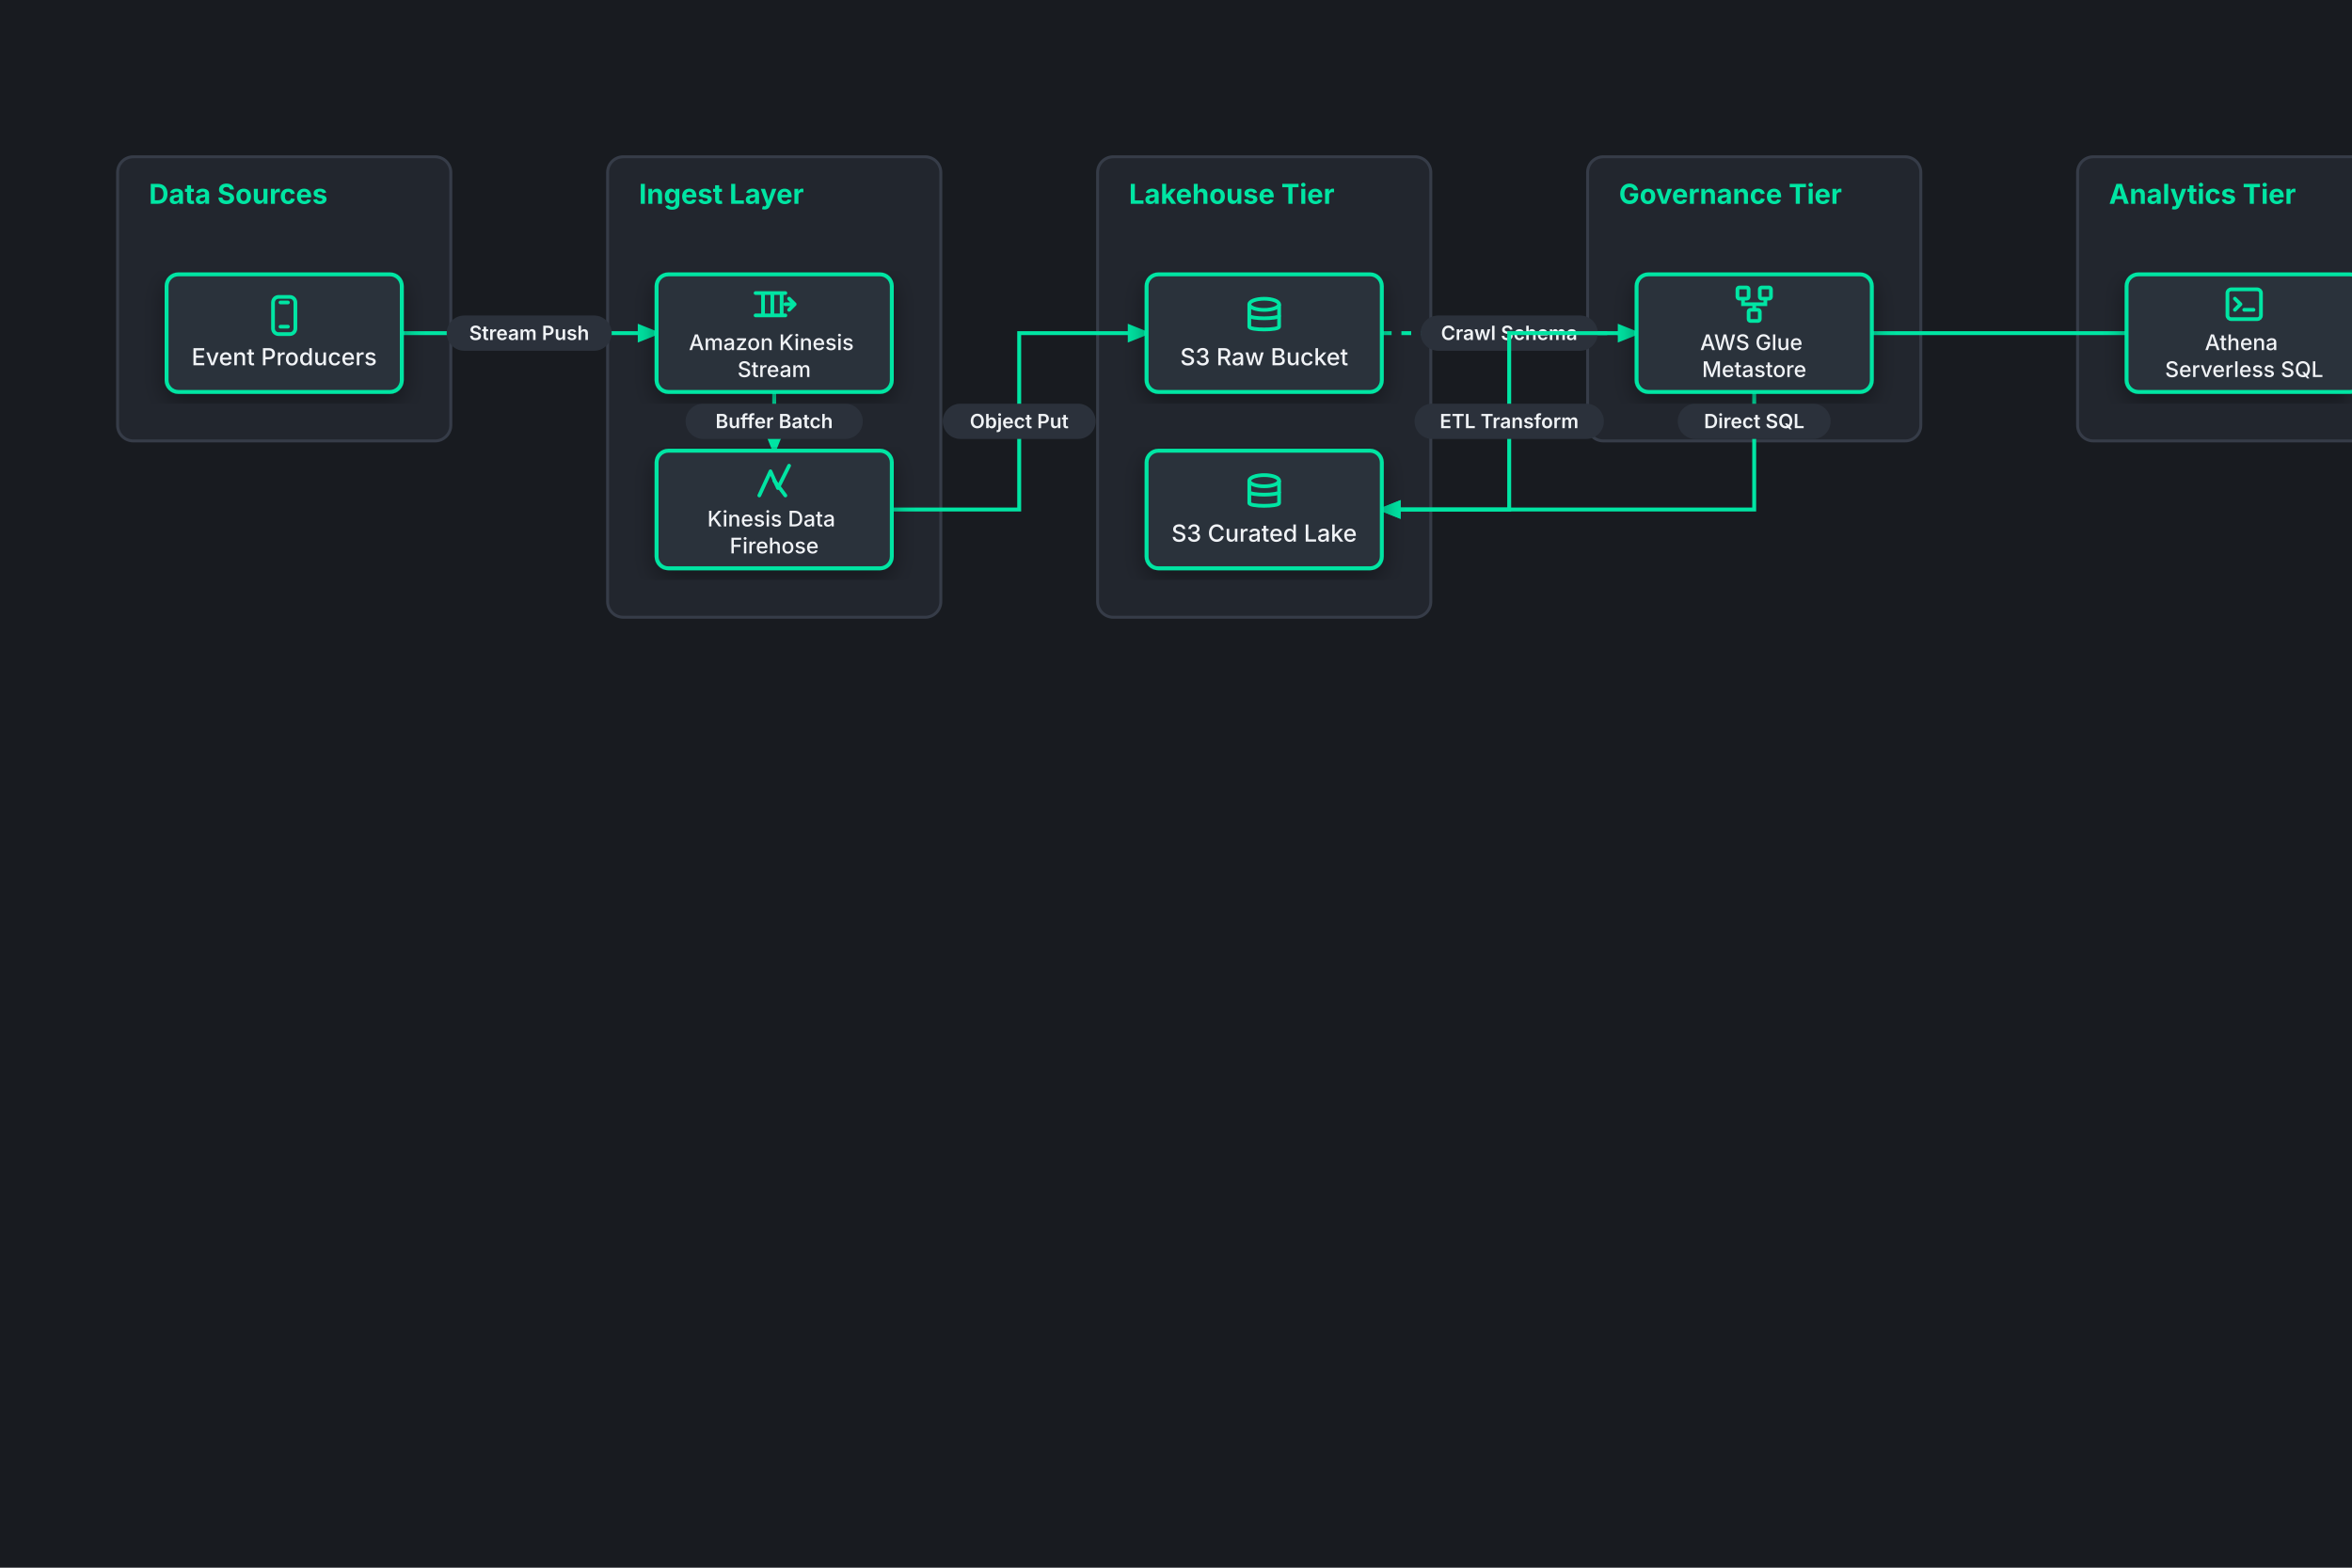
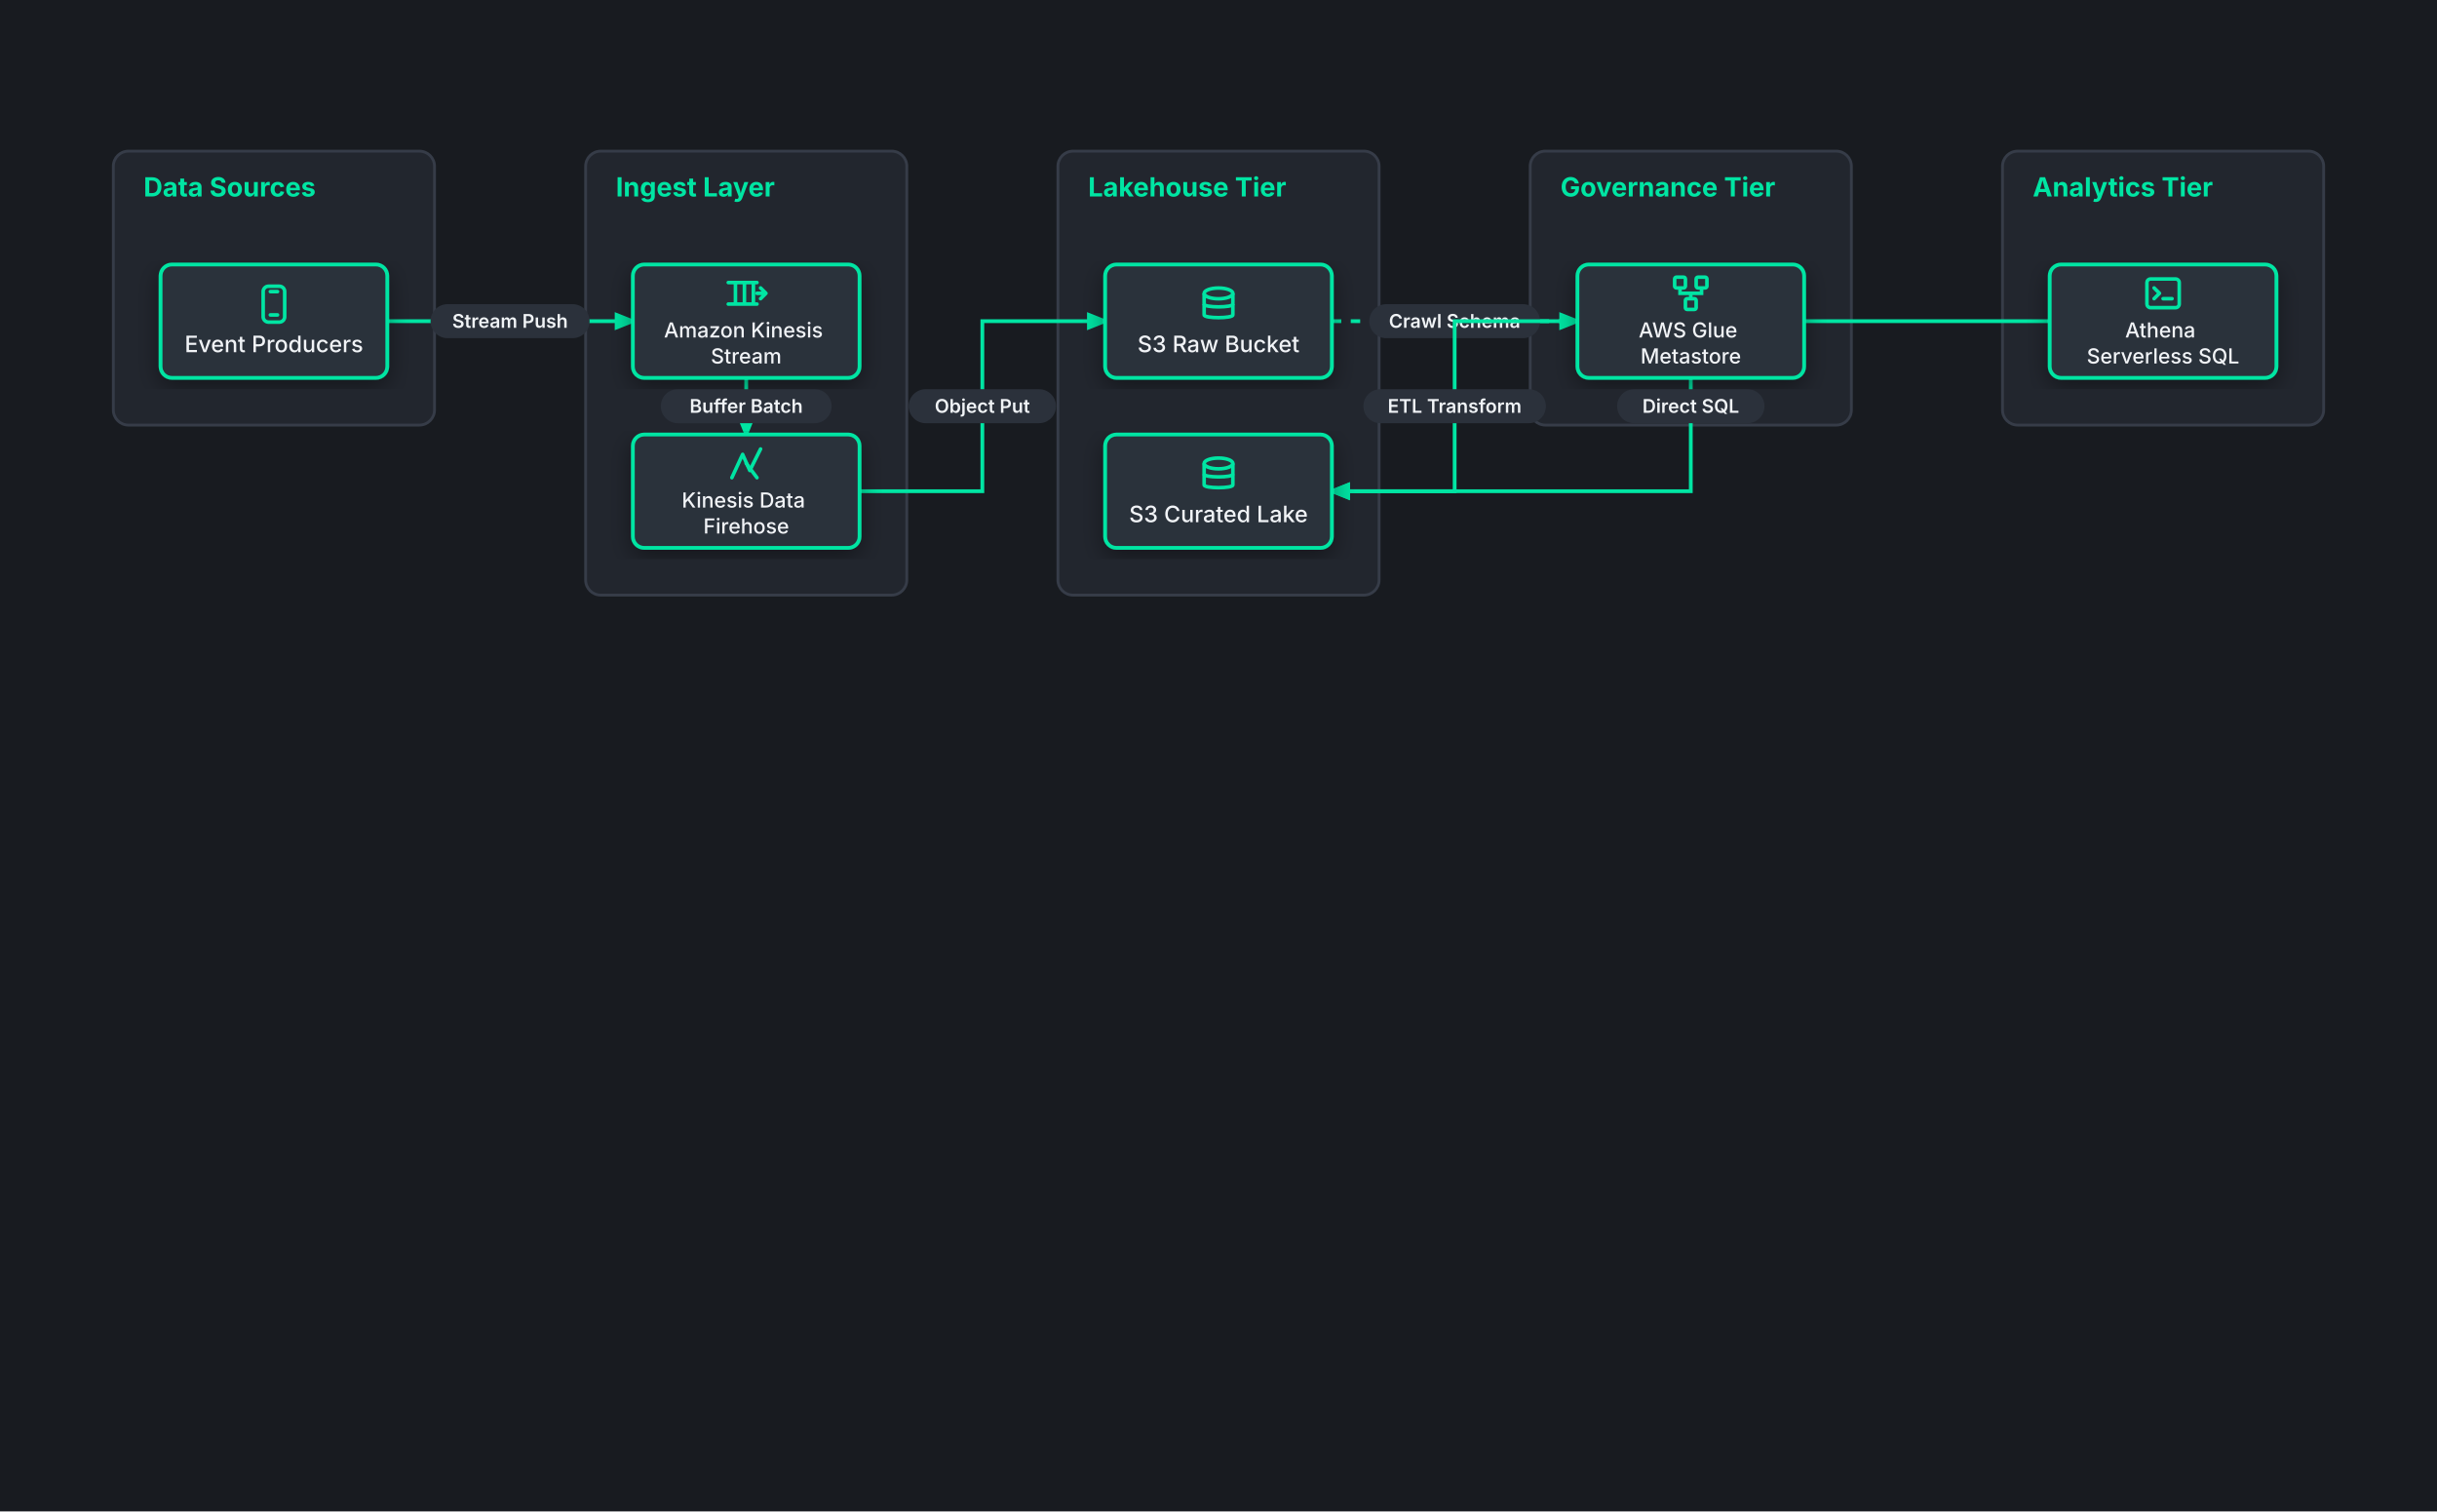
- <svg xmlns="http://www.w3.org/2000/svg" viewBox="0 0 1200 800" width="1200" height="800">
+ <svg xmlns="http://www.w3.org/2000/svg" viewBox="0 0 1290 800" width="1290" height="800">
  <defs>
    <marker id="arrow" viewBox="0 0 10 10" refX="8" refY="5" markerWidth="6" markerHeight="6" orient="auto-start-reverse">
      <path d="M 0 1 L 10 5 L 0 9 z" fill="#00E5A3" />
    </marker>
    <marker id="arrow-tail" viewBox="0 0 10 10" refX="2" refY="5" markerWidth="6" markerHeight="6" orient="auto">
      <path d="M 10 1 L 0 5 L 10 9 z" fill="#00E5A3" />
    </marker>
    <filter id="shadow" x="-10%" y="-10%" width="120%" height="120%">
      <feDropShadow dx="0" dy="4" stdDeviation="6" flood-color="#000000" flood-opacity="0.4" />
    </filter>
  </defs>
  <rect width="100%" height="100%" fill="#181B20" />
  <g id="group_1">
    <rect x="60.0" y="80.0" width="170.0" height="145.0" rx="8" fill="#22262E" stroke="#363C48" stroke-width="1.5" />
    <text x="76.0" y="104.0" fill="#00E5A3" font-family="Inter, -apple-system, BlinkMacSystemFont, 'Segoe UI', Roboto, sans-serif" font-size="14" font-weight="bold">Data Sources</text>
  </g>
  <g id="group_2">
    <rect x="310.0" y="80.0" width="170.0" height="235.0" rx="8" fill="#22262E" stroke="#363C48" stroke-width="1.5" />
    <text x="326.0" y="104.0" fill="#00E5A3" font-family="Inter, -apple-system, BlinkMacSystemFont, 'Segoe UI', Roboto, sans-serif" font-size="14" font-weight="bold">Ingest Layer</text>
  </g>
  <g id="group_3">
    <rect x="560.0" y="80.0" width="170.0" height="235.0" rx="8" fill="#22262E" stroke="#363C48" stroke-width="1.5" />
    <text x="576.0" y="104.0" fill="#00E5A3" font-family="Inter, -apple-system, BlinkMacSystemFont, 'Segoe UI', Roboto, sans-serif" font-size="14" font-weight="bold">Lakehouse Tier</text>
  </g>
  <g id="group_4">
    <rect x="810.0" y="80.0" width="170.0" height="145.0" rx="8" fill="#22262E" stroke="#363C48" stroke-width="1.5" />
    <text x="826.0" y="104.0" fill="#00E5A3" font-family="Inter, -apple-system, BlinkMacSystemFont, 'Segoe UI', Roboto, sans-serif" font-size="14" font-weight="bold">Governance Tier</text>
  </g>
  <g id="group_5">
    <rect x="1060.0" y="80.0" width="170.0" height="145.0" rx="8" fill="#22262E" stroke="#363C48" stroke-width="1.5" />
    <text x="1076.0" y="104.0" fill="#00E5A3" font-family="Inter, -apple-system, BlinkMacSystemFont, 'Segoe UI', Roboto, sans-serif" font-size="14" font-weight="bold">Analytics Tier</text>
  </g>
  <path d="M 205.0 170.0 L 335.0 170.0" fill="none" stroke="#00E5A3" stroke-width="2" marker-end="url(#arrow)" />
  <g class="badge">
    <rect x="227.9" y="161.0" width="84.2" height="18.0" rx="9.0" fill="#2B313B" />
    <text x="270.0" y="173.5" fill="#F0F3F6" font-size="10.0" font-family="Inter, -apple-system, BlinkMacSystemFont, 'Segoe UI', Roboto, sans-serif" font-weight="600" text-anchor="middle">Stream Push</text>
  </g>
  <path d="M 395.0 200.0 L 395.0 230.0" fill="none" stroke="#00E5A3" stroke-width="2" marker-end="url(#arrow)" />
  <g class="badge">
    <rect x="349.8" y="206.0" width="90.4" height="18.0" rx="9.0" fill="#2B313B" />
    <text x="395.0" y="218.5" fill="#F0F3F6" font-size="10.0" font-family="Inter, -apple-system, BlinkMacSystemFont, 'Segoe UI', Roboto, sans-serif" font-weight="600" text-anchor="middle">Buffer Batch</text>
  </g>
  <path d="M 455.0 260.0 L 520.0 260.0 L 520.0 170.0 L 585.0 170.0" fill="none" stroke="#00E5A3" stroke-width="2" marker-end="url(#arrow)" />
  <g class="badge">
    <rect x="481.0" y="206.0" width="78.0" height="18.0" rx="9.0" fill="#2B313B" />
    <text x="520.0" y="218.5" fill="#F0F3F6" font-size="10.0" font-family="Inter, -apple-system, BlinkMacSystemFont, 'Segoe UI', Roboto, sans-serif" font-weight="600" text-anchor="middle">Object Put</text>
  </g>
  <path d="M 705.0 170.0 L 835.0 170.0" fill="none" stroke="#00E5A3" stroke-width="2" stroke-dasharray="5,5" marker-end="url(#arrow)" />
  <g class="badge">
    <rect x="724.8" y="161.0" width="90.4" height="18.0" rx="9.0" fill="#2B313B" />
    <text x="770.0" y="173.5" fill="#F0F3F6" font-size="10.0" font-family="Inter, -apple-system, BlinkMacSystemFont, 'Segoe UI', Roboto, sans-serif" font-weight="600" text-anchor="middle">Crawl Schema</text>
  </g>
  <path d="M 835.0 170.0 L 770.0 170.0 L 770.0 260.0 L 705.0 260.0" fill="none" stroke="#00E5A3" stroke-width="2" marker-end="url(#arrow)" />
  <g class="badge">
    <rect x="721.7" y="206.0" width="96.6" height="18.0" rx="9.0" fill="#2B313B" />
    <text x="770.0" y="218.5" fill="#F0F3F6" font-size="10.0" font-family="Inter, -apple-system, BlinkMacSystemFont, 'Segoe UI', Roboto, sans-serif" font-weight="600" text-anchor="middle">ETL Transform</text>
  </g>
  <path d="M 1085.0 170.0 L 895.0 170.0 L 895.0 260.0 L 705.0 260.0" fill="none" stroke="#00E5A3" stroke-width="2" marker-end="url(#arrow)" />
  <g class="badge">
    <rect x="856.0" y="206.0" width="78.0" height="18.0" rx="9.0" fill="#2B313B" />
    <text x="895.0" y="218.5" fill="#F0F3F6" font-size="10.0" font-family="Inter, -apple-system, BlinkMacSystemFont, 'Segoe UI', Roboto, sans-serif" font-weight="600" text-anchor="middle">Direct SQL</text>
  </g>
  <g id="producers" filter="url(#shadow)">
    <rect x="85.0" y="140.0" width="120.0" height="60.0" rx="6.0" fill="#2B313B" stroke="#00E5A3" stroke-width="2.0" />
    <g class="icon icon-mobile" transform="translate(133.6, 149.6) scale(0.95)">
      <rect x="6" y="2" width="12" height="20" rx="3" fill="none" stroke="#00E5A3" stroke-width="2.0" />
      <line x1="10" y1="18" x2="14" y2="18" stroke="#00E5A3" stroke-width="2.0" stroke-linecap="round" />
      <line x1="10" y1="5" x2="14" y2="5" stroke="#00E5A3" stroke-width="2.0" stroke-linecap="round" />
    </g>
    <text x="145.0" y="186.4" text-anchor="middle" fill="#F0F3F6" font-family="Inter, -apple-system, BlinkMacSystemFont, 'Segoe UI', Roboto, sans-serif" font-size="12" font-weight="500">Event Producers</text>
  </g>
  <g id="kinesis" filter="url(#shadow)">
    <rect x="335.0" y="140.0" width="120.0" height="60.0" rx="6.0" fill="#2B313B" stroke="#00E5A3" stroke-width="2.0" />
    <g class="icon icon-queue" transform="translate(383.6, 143.85) scale(0.95)">
      <line x1="2" y1="6" x2="18" y2="6" stroke="#00E5A3" stroke-width="2.0" stroke-linecap="round" />
      <line x1="2" y1="18" x2="18" y2="18" stroke="#00E5A3" stroke-width="2.0" stroke-linecap="round" />
      <line x1="6" y1="6" x2="6" y2="18" stroke="#00E5A3" stroke-width="2.0" />
      <line x1="11" y1="6" x2="11" y2="18" stroke="#00E5A3" stroke-width="2.0" />
      <line x1="16" y1="6" x2="16" y2="18" stroke="#00E5A3" stroke-width="2.0" />
      <path d="M 18 12 H 22 M 20 9 L 23 12 L 20 15" fill="none" stroke="#00E5A3" stroke-width="2.0" stroke-linecap="round" stroke-linejoin="round" />
    </g>
    <text x="395.0" y="178.65" text-anchor="middle" fill="#F0F3F6" font-family="Inter, -apple-system, BlinkMacSystemFont, 'Segoe UI', Roboto, sans-serif" font-size="11.0" font-weight="500">
      <tspan x="395.0" dy="0">Amazon Kinesis</tspan>
      <tspan x="395.0" dy="13.75">Stream</tspan>
    </text>
  </g>
  <g id="firehose" filter="url(#shadow)">
    <rect x="335.0" y="230.0" width="120.0" height="60.0" rx="6.0" fill="#2B313B" stroke="#00E5A3" stroke-width="2.0" />
    <g class="icon icon-serverless" transform="translate(383.6, 233.85) scale(0.95)">
      <path d="M 4 20 L 10 7 L 14 16 L 20 4" fill="none" stroke="#00E5A3" stroke-width="2.0" stroke-linecap="round" stroke-linejoin="round" />
      <line x1="12" y1="12" x2="18" y2="20" stroke="#00E5A3" stroke-width="2.0" stroke-linecap="round" />
    </g>
    <text x="395.0" y="268.65" text-anchor="middle" fill="#F0F3F6" font-family="Inter, -apple-system, BlinkMacSystemFont, 'Segoe UI', Roboto, sans-serif" font-size="11.0" font-weight="500">
      <tspan x="395.0" dy="0">Kinesis Data</tspan>
      <tspan x="395.0" dy="13.75">Firehose</tspan>
    </text>
  </g>
  <g id="s3_raw" filter="url(#shadow)">
    <rect x="585.0" y="140.0" width="120.0" height="60.0" rx="6.0" fill="#2B313B" stroke="#00E5A3" stroke-width="2.0" />
    <g class="icon icon-storage" transform="translate(633.6, 149.6) scale(0.95)">
      <ellipse cx="12" cy="6" rx="8" ry="3" fill="none" stroke="#00E5A3" stroke-width="2.0" />
      <path d="M 4 6 V 18 C 4 20 20 20 20 18 V 6" fill="none" stroke="#00E5A3" stroke-width="2.0" />
      <path d="M 4 12 C 4 14 20 14 20 12" fill="none" stroke="#00E5A3" stroke-width="2.0" />
    </g>
    <text x="645.0" y="186.4" text-anchor="middle" fill="#F0F3F6" font-family="Inter, -apple-system, BlinkMacSystemFont, 'Segoe UI', Roboto, sans-serif" font-size="12" font-weight="500">S3 Raw Bucket</text>
  </g>
  <g id="s3_curated" filter="url(#shadow)">
    <rect x="585.0" y="230.0" width="120.0" height="60.0" rx="6.0" fill="#2B313B" stroke="#00E5A3" stroke-width="2.0" />
    <g class="icon icon-storage" transform="translate(633.6, 239.6) scale(0.95)">
      <ellipse cx="12" cy="6" rx="8" ry="3" fill="none" stroke="#00E5A3" stroke-width="2.0" />
      <path d="M 4 6 V 18 C 4 20 20 20 20 18 V 6" fill="none" stroke="#00E5A3" stroke-width="2.0" />
      <path d="M 4 12 C 4 14 20 14 20 12" fill="none" stroke="#00E5A3" stroke-width="2.0" />
    </g>
    <text x="645.0" y="276.4" text-anchor="middle" fill="#F0F3F6" font-family="Inter, -apple-system, BlinkMacSystemFont, 'Segoe UI', Roboto, sans-serif" font-size="12" font-weight="500">S3 Curated Lake</text>
  </g>
  <g id="glue" filter="url(#shadow)">
    <rect x="835.0" y="140.0" width="120.0" height="60.0" rx="6.0" fill="#2B313B" stroke="#00E5A3" stroke-width="2.0" />
    <g class="icon icon-workflow" transform="translate(883.6, 143.85) scale(0.95)">
      <rect x="3" y="3" width="6" height="6" rx="1" fill="none" stroke="#00E5A3" stroke-width="2.0" />
      <rect x="15" y="3" width="6" height="6" rx="1" fill="none" stroke="#00E5A3" stroke-width="2.0" />
      <rect x="9" y="15" width="6" height="6" rx="1" fill="none" stroke="#00E5A3" stroke-width="2.0" />
      <path d="M 6 9 V 12 H 12 V 15 M 18 9 V 12 H 12" fill="none" stroke="#00E5A3" stroke-width="2.0" />
    </g>
    <text x="895.0" y="178.65" text-anchor="middle" fill="#F0F3F6" font-family="Inter, -apple-system, BlinkMacSystemFont, 'Segoe UI', Roboto, sans-serif" font-size="11.0" font-weight="500">
      <tspan x="895.0" dy="0">AWS Glue</tspan>
      <tspan x="895.0" dy="13.75">Metastore</tspan>
    </text>
  </g>
  <g id="athena" filter="url(#shadow)">
    <rect x="1085.0" y="140.0" width="120.0" height="60.0" rx="6.0" fill="#2B313B" stroke="#00E5A3" stroke-width="2.0" />
    <g class="icon icon-terminal" transform="translate(1133.6, 143.85) scale(0.95)">
      <rect x="3" y="4" width="18" height="16" rx="2" fill="none" stroke="#00E5A3" stroke-width="2.0" />
      <polyline points="7,9 10,12 7,15" fill="none" stroke="#00E5A3" stroke-width="2.0" stroke-linecap="round" stroke-linejoin="round" />
      <line x1="12" y1="15" x2="17" y2="15" stroke="#00E5A3" stroke-width="2.0" stroke-linecap="round" />
    </g>
    <text x="1145.0" y="178.65" text-anchor="middle" fill="#F0F3F6" font-family="Inter, -apple-system, BlinkMacSystemFont, 'Segoe UI', Roboto, sans-serif" font-size="11.0" font-weight="500">
      <tspan x="1145.0" dy="0">Athena</tspan>
      <tspan x="1145.0" dy="13.75">Serverless SQL</tspan>
    </text>
  </g>
</svg>
